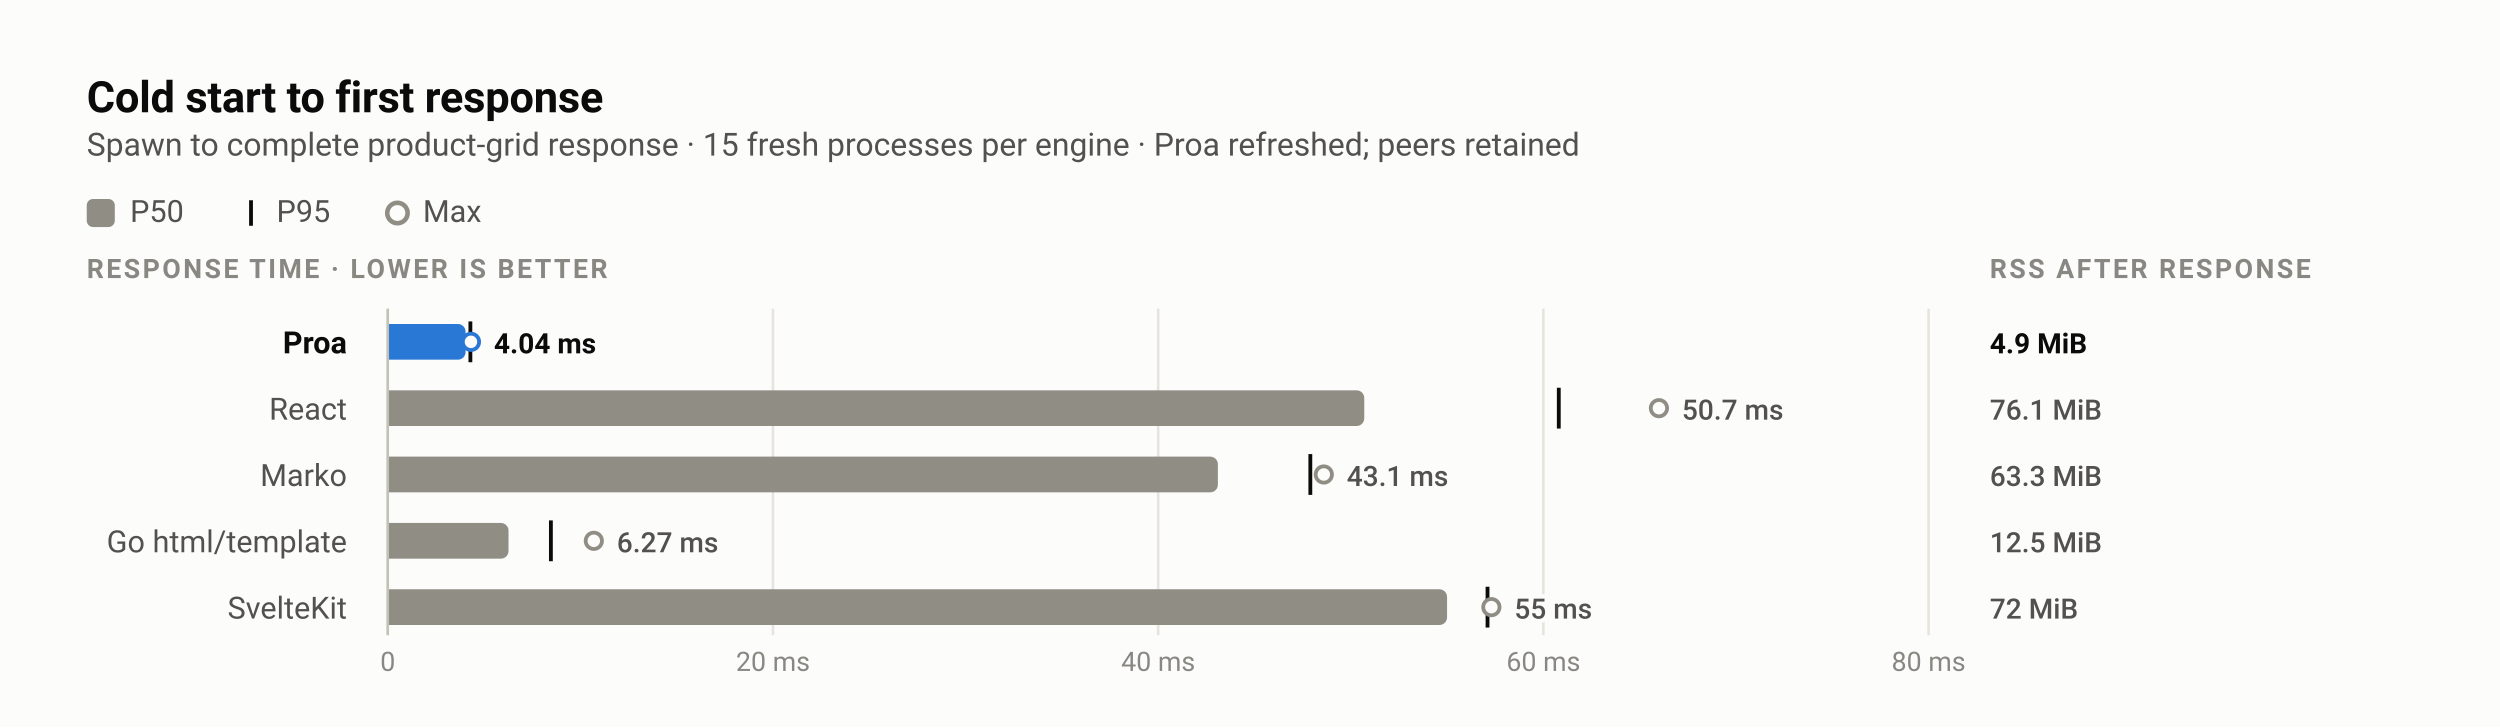
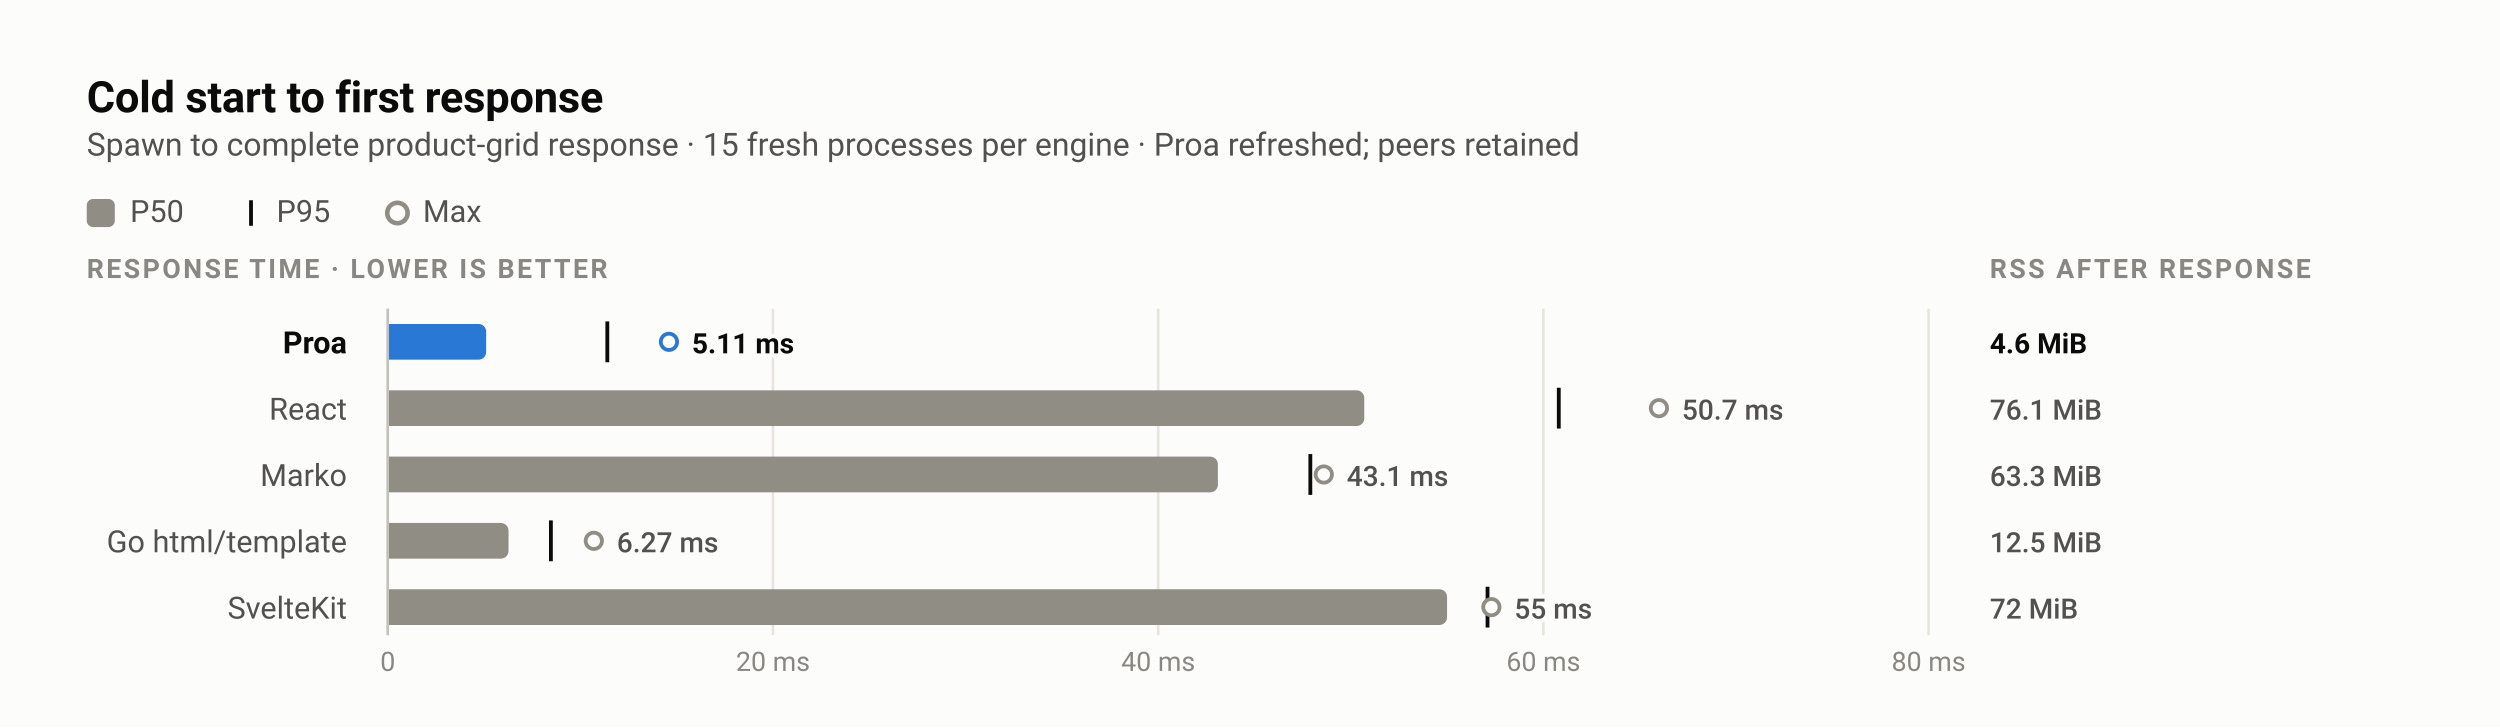
<svg xmlns="http://www.w3.org/2000/svg" width="980" height="285" viewBox="0 0 980 285" role="img" aria-labelledby="ttl dsc">
  <style>
  text { font-family: system-ui, -apple-system, "Segoe UI", Roboto, "Helvetica Neue", Arial, sans-serif; }
  .t   { font-size: 17px; font-weight: 600; fill: #0b0b0b; letter-spacing: -.005em; }
  .d   { font-size: 12.5px; font-weight: 400; fill: #52514e; }
  .eb  { font-size: 10.5px; font-weight: 600; fill: #898781; letter-spacing: .09em; }
  .cat { font-size: 12px; font-weight: 400; fill: #52514e; }
  .catb{ font-size: 12px; font-weight: 600; fill: #0b0b0b; }
  .lg  { font-size: 12px; font-weight: 400; fill: #52514e; }
  .tick{ font-size: 10.5px; font-weight: 400; fill: #898781; font-variant-numeric: tabular-nums; }
  .val { font-size: 11px; font-weight: 500; fill: #52514e; font-variant-numeric: tabular-nums;
         paint-order: stroke; stroke: #fcfcfb; stroke-width: 3.5px; stroke-linejoin: round; }
  .valb{ font-size: 11px; font-weight: 600; fill: #0b0b0b; font-variant-numeric: tabular-nums;
         paint-order: stroke; stroke: #fcfcfb; stroke-width: 3.5px; stroke-linejoin: round; }
  .valw{ font-size: 11px; font-weight: 600; fill: #fcfcfb; font-variant-numeric: tabular-nums; }
  .note{ font-size: 10px; font-weight: 400; fill: #898781; }
  .mono{ font-family: ui-monospace, SFMono-Regular, "SF Mono", Menlo, Consolas, monospace; }
  .end { text-anchor: end; }
  .mid { text-anchor: middle; }
</style>
  <rect width="980" height="285" fill="#fcfcfb" />
  <text x="34" y="44" class="t">Cold start to first response</text>
  <text x="34" y="61" class="d">Spawn to complete product-grid response · 15 fresh processes per engine · Proa refreshed; peers retained</text>
  <rect x="34" y="78" width="11" height="11" rx="2.5" fill="#8f8d84" />
  <text x="51" y="87" class="lg">P50</text>
  <path d="M98.4 78.5L98.4 88.5" stroke="#0b0b0b" stroke-width="1.5" />
  <text x="108.4" y="87" class="lg">P95</text>
  <circle cx="155.79" cy="83.5" r="4" fill="#fcfcfb" stroke="#8f8d84" stroke-width="1.8" />
  <text x="165.79" y="87" class="lg">Max</text>
  <text x="34" y="109" class="eb">RESPONSE TIME · LOWER IS BETTER</text>
  <text x="780" y="109" class="eb">RSS AFTER RESPONSE</text>
  <path d="M152 121L152 249" stroke="#e6e4dc" stroke-width="1" />
  <text x="152" y="263" class="tick mid">0</text>
  <path d="M303 121L303 249" stroke="#e6e4dc" stroke-width="1" />
  <text x="303" y="263" class="tick mid">20 ms</text>
  <path d="M454 121L454 249" stroke="#e6e4dc" stroke-width="1" />
  <text x="454" y="263" class="tick mid">40 ms</text>
  <path d="M605 121L605 249" stroke="#e6e4dc" stroke-width="1" />
  <text x="605" y="263" class="tick mid">60 ms</text>
  <path d="M756 121L756 249" stroke="#e6e4dc" stroke-width="1" />
  <text x="756" y="263" class="tick mid">80 ms</text>
  <text x="136" y="138.5" class="catb end">Proa</text>
-   <path d="M152 127H179.5a3 3 0 0 1 3 3V138a3 3 0 0 1 -3 3H152Z" fill="#2a78d6" />
-   <path d="M184.39 126L184.39 142" stroke="#0b0b0b" stroke-width="1.5" />
-   <circle cx="184.62" cy="134" r="3.2" fill="#fcfcfb" stroke="#2a78d6" stroke-width="1.5" />
-   <text x="193.62" y="138.5" class="valb">4.04 ms</text>
-   <text x="780" y="138.5" class="valb">4.9 MiB</text>
+   <path d="M152 127H187.58a3 3 0 0 1 3 3V138a3 3 0 0 1 -3 3H152Z" fill="#2a78d6" />
+   <path d="M238.07 126L238.07 142" stroke="#0b0b0b" stroke-width="1.5" />
+   <circle cx="262.23" cy="134" r="3.2" fill="#fcfcfb" stroke="#2a78d6" stroke-width="1.5" />
+   <text x="271.23" y="138.5" class="valb">5.11 ms</text>
+   <text x="780" y="138.5" class="valb">4.6 MiB</text>
  <text x="136" y="164.5" class="cat end">React</text>
  <path d="M152 153H531.79a3 3 0 0 1 3 3V164a3 3 0 0 1 -3 3H152Z" fill="#8f8d84" />
  <path d="M611.04 152L611.04 168" stroke="#0b0b0b" stroke-width="1.5" />
  <circle cx="650.3" cy="160" r="3.2" fill="#fcfcfb" stroke="#8f8d84" stroke-width="1.5" />
  <text x="659.3" y="164.5" class="val">50.7 ms</text>
  <text x="780" y="164.5" class="val">76.1 MiB</text>
  <text x="136" y="190.5" class="cat end">Marko</text>
  <path d="M152 179H474.41a3 3 0 0 1 3 3V190a3 3 0 0 1 -3 3H152Z" fill="#8f8d84" />
  <path d="M513.65 178L513.65 194" stroke="#0b0b0b" stroke-width="1.5" />
  <circle cx="518.93" cy="186" r="3.2" fill="#fcfcfb" stroke="#8f8d84" stroke-width="1.5" />
  <text x="527.93" y="190.5" class="val">43.1 ms</text>
  <text x="780" y="190.5" class="val">63.3 MiB</text>
  <text x="136" y="216.5" class="cat end">Go html/template</text>
  <path d="M152 205H196.34a3 3 0 0 1 3 3V216a3 3 0 0 1 -3 3H152Z" fill="#8f8d84" />
  <path d="M215.95 204L215.95 220" stroke="#0b0b0b" stroke-width="1.5" />
  <circle cx="232.78" cy="212" r="3.2" fill="#fcfcfb" stroke="#8f8d84" stroke-width="1.5" />
  <text x="241.78" y="216.5" class="val">6.27 ms</text>
  <text x="780" y="216.5" class="val">12.5 MiB</text>
  <text x="136" y="242.5" class="cat end">SvelteKit</text>
  <path d="M152 231H564.25a3 3 0 0 1 3 3V242a3 3 0 0 1 -3 3H152Z" fill="#8f8d84" />
  <path d="M583.11 230L583.11 246" stroke="#0b0b0b" stroke-width="1.5" />
  <circle cx="584.62" cy="238" r="3.2" fill="#fcfcfb" stroke="#8f8d84" stroke-width="1.5" />
  <text x="593.62" y="242.5" class="val">55 ms</text>
  <text x="780" y="242.5" class="val">72 MiB</text>
  <path d="M152 121L152 249" stroke="#c3c2b7" stroke-width="1" />
</svg>
